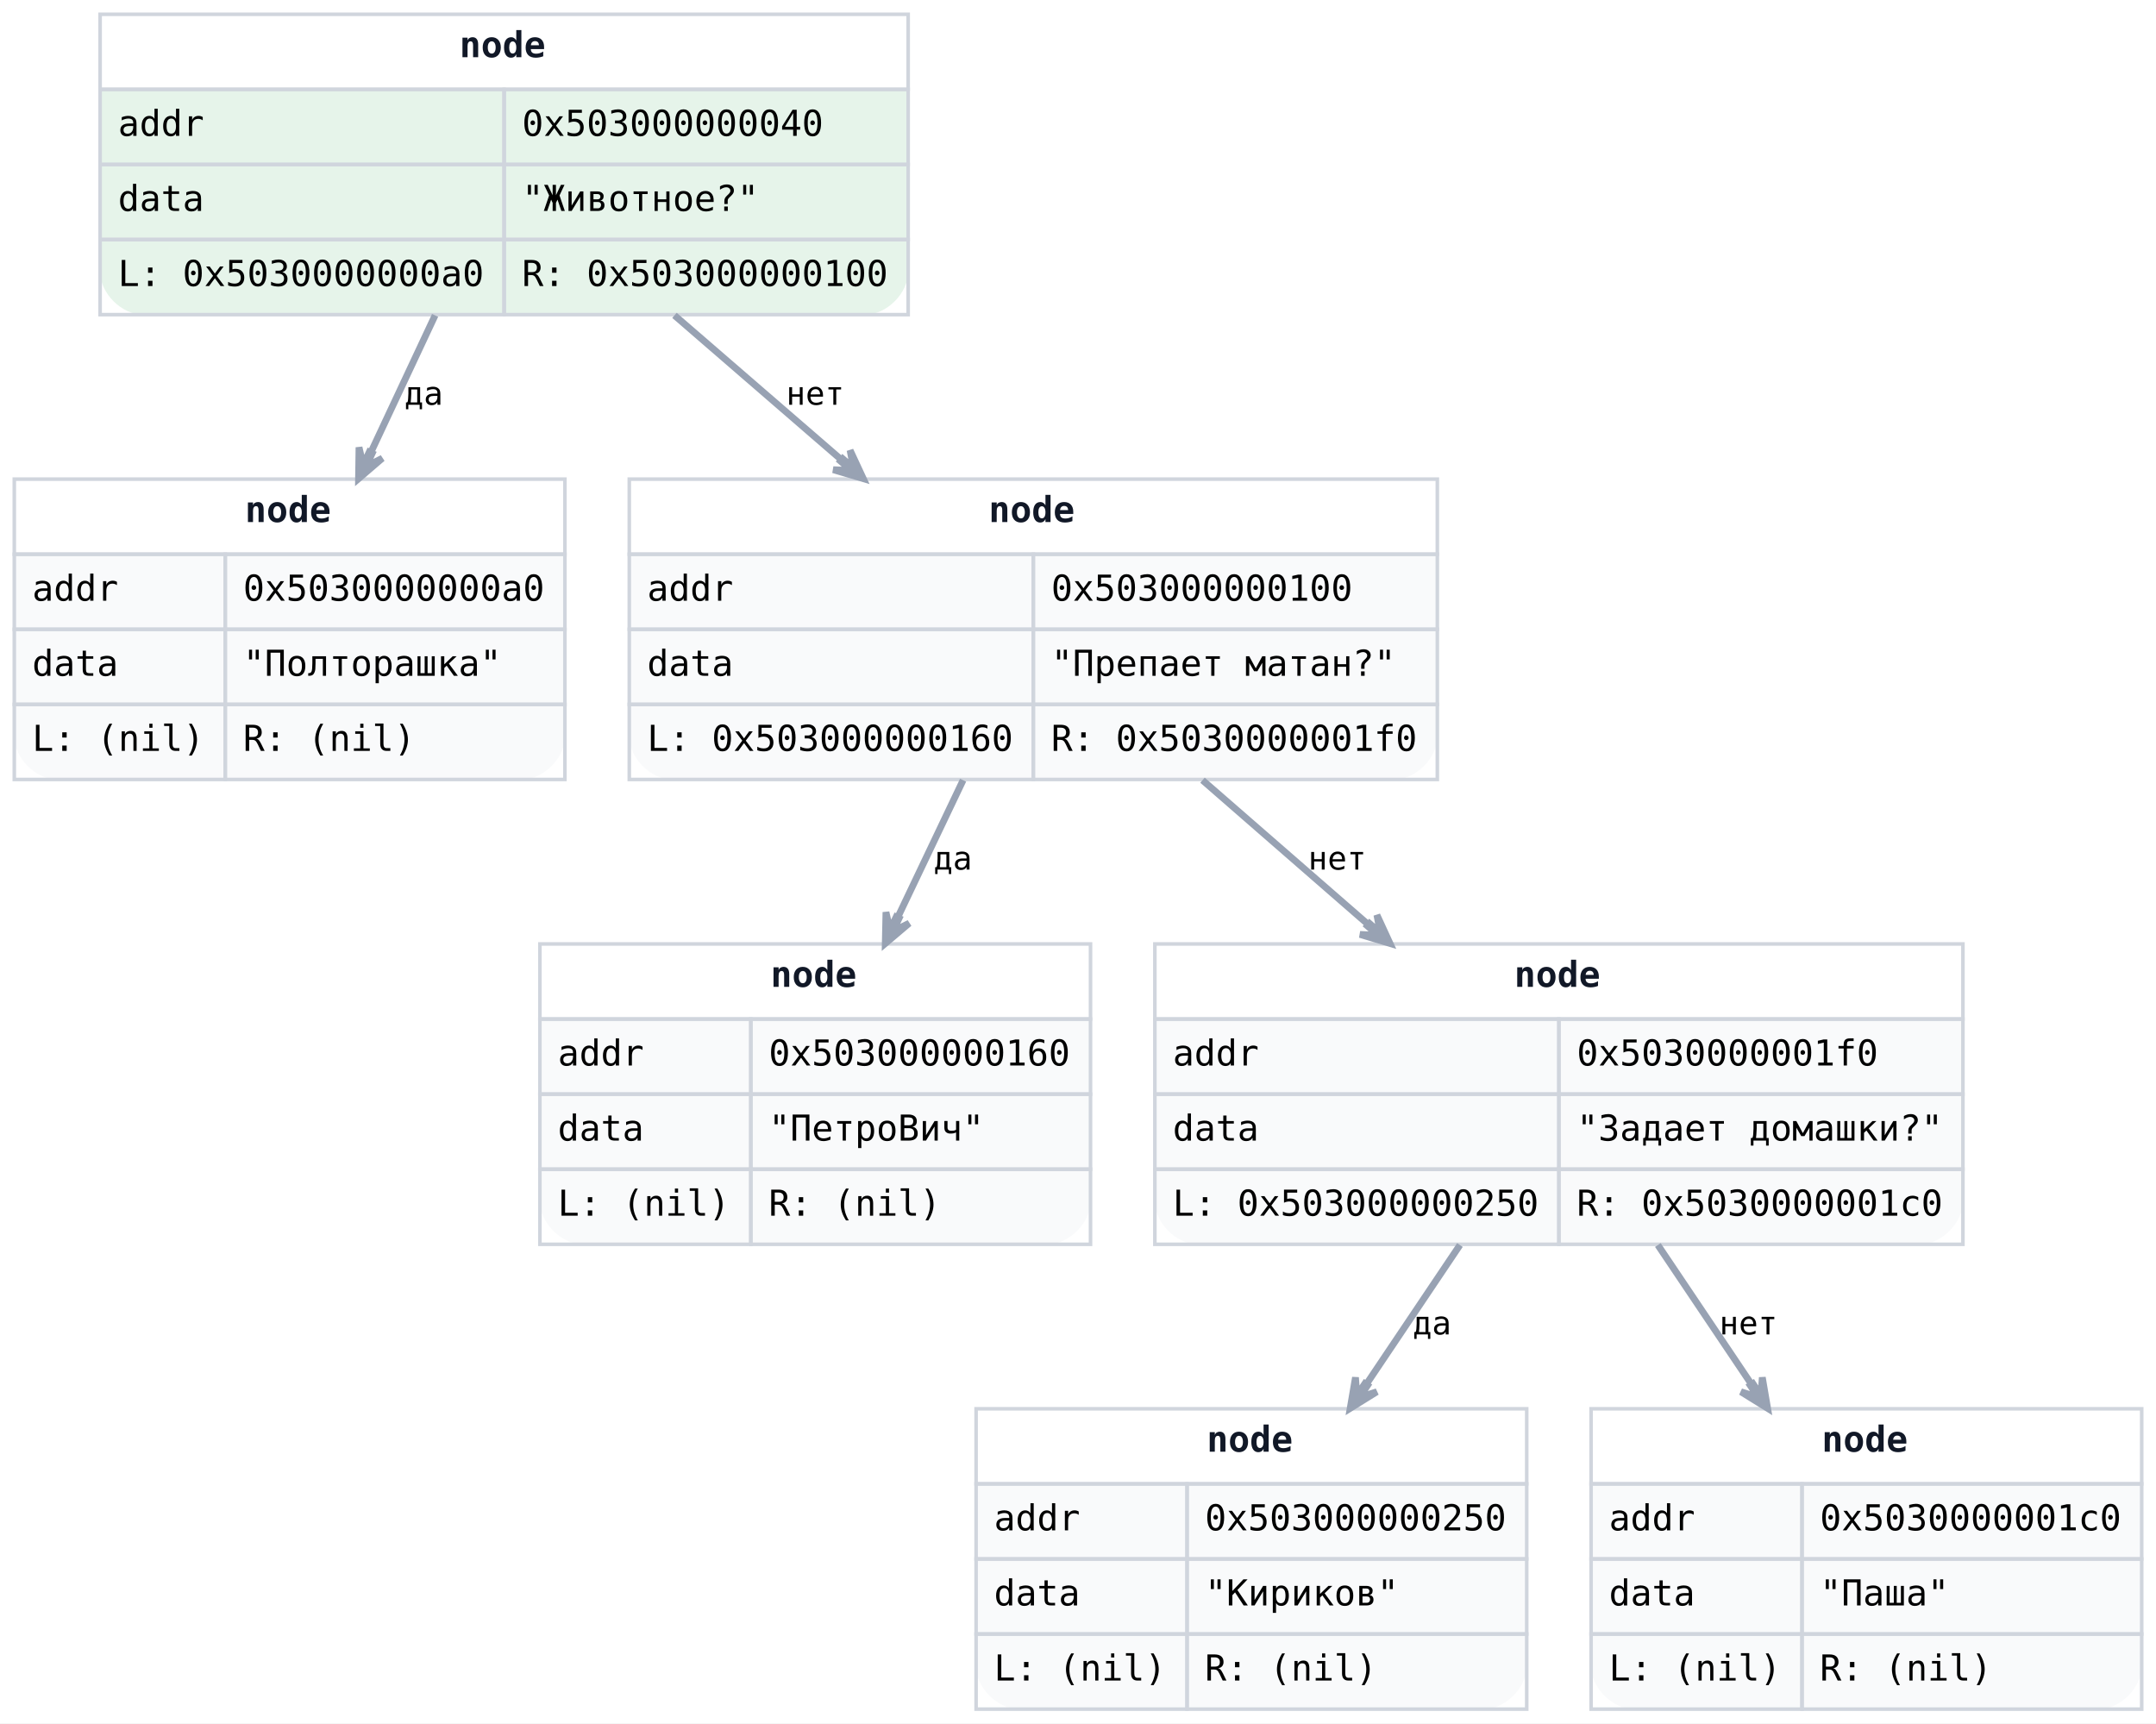
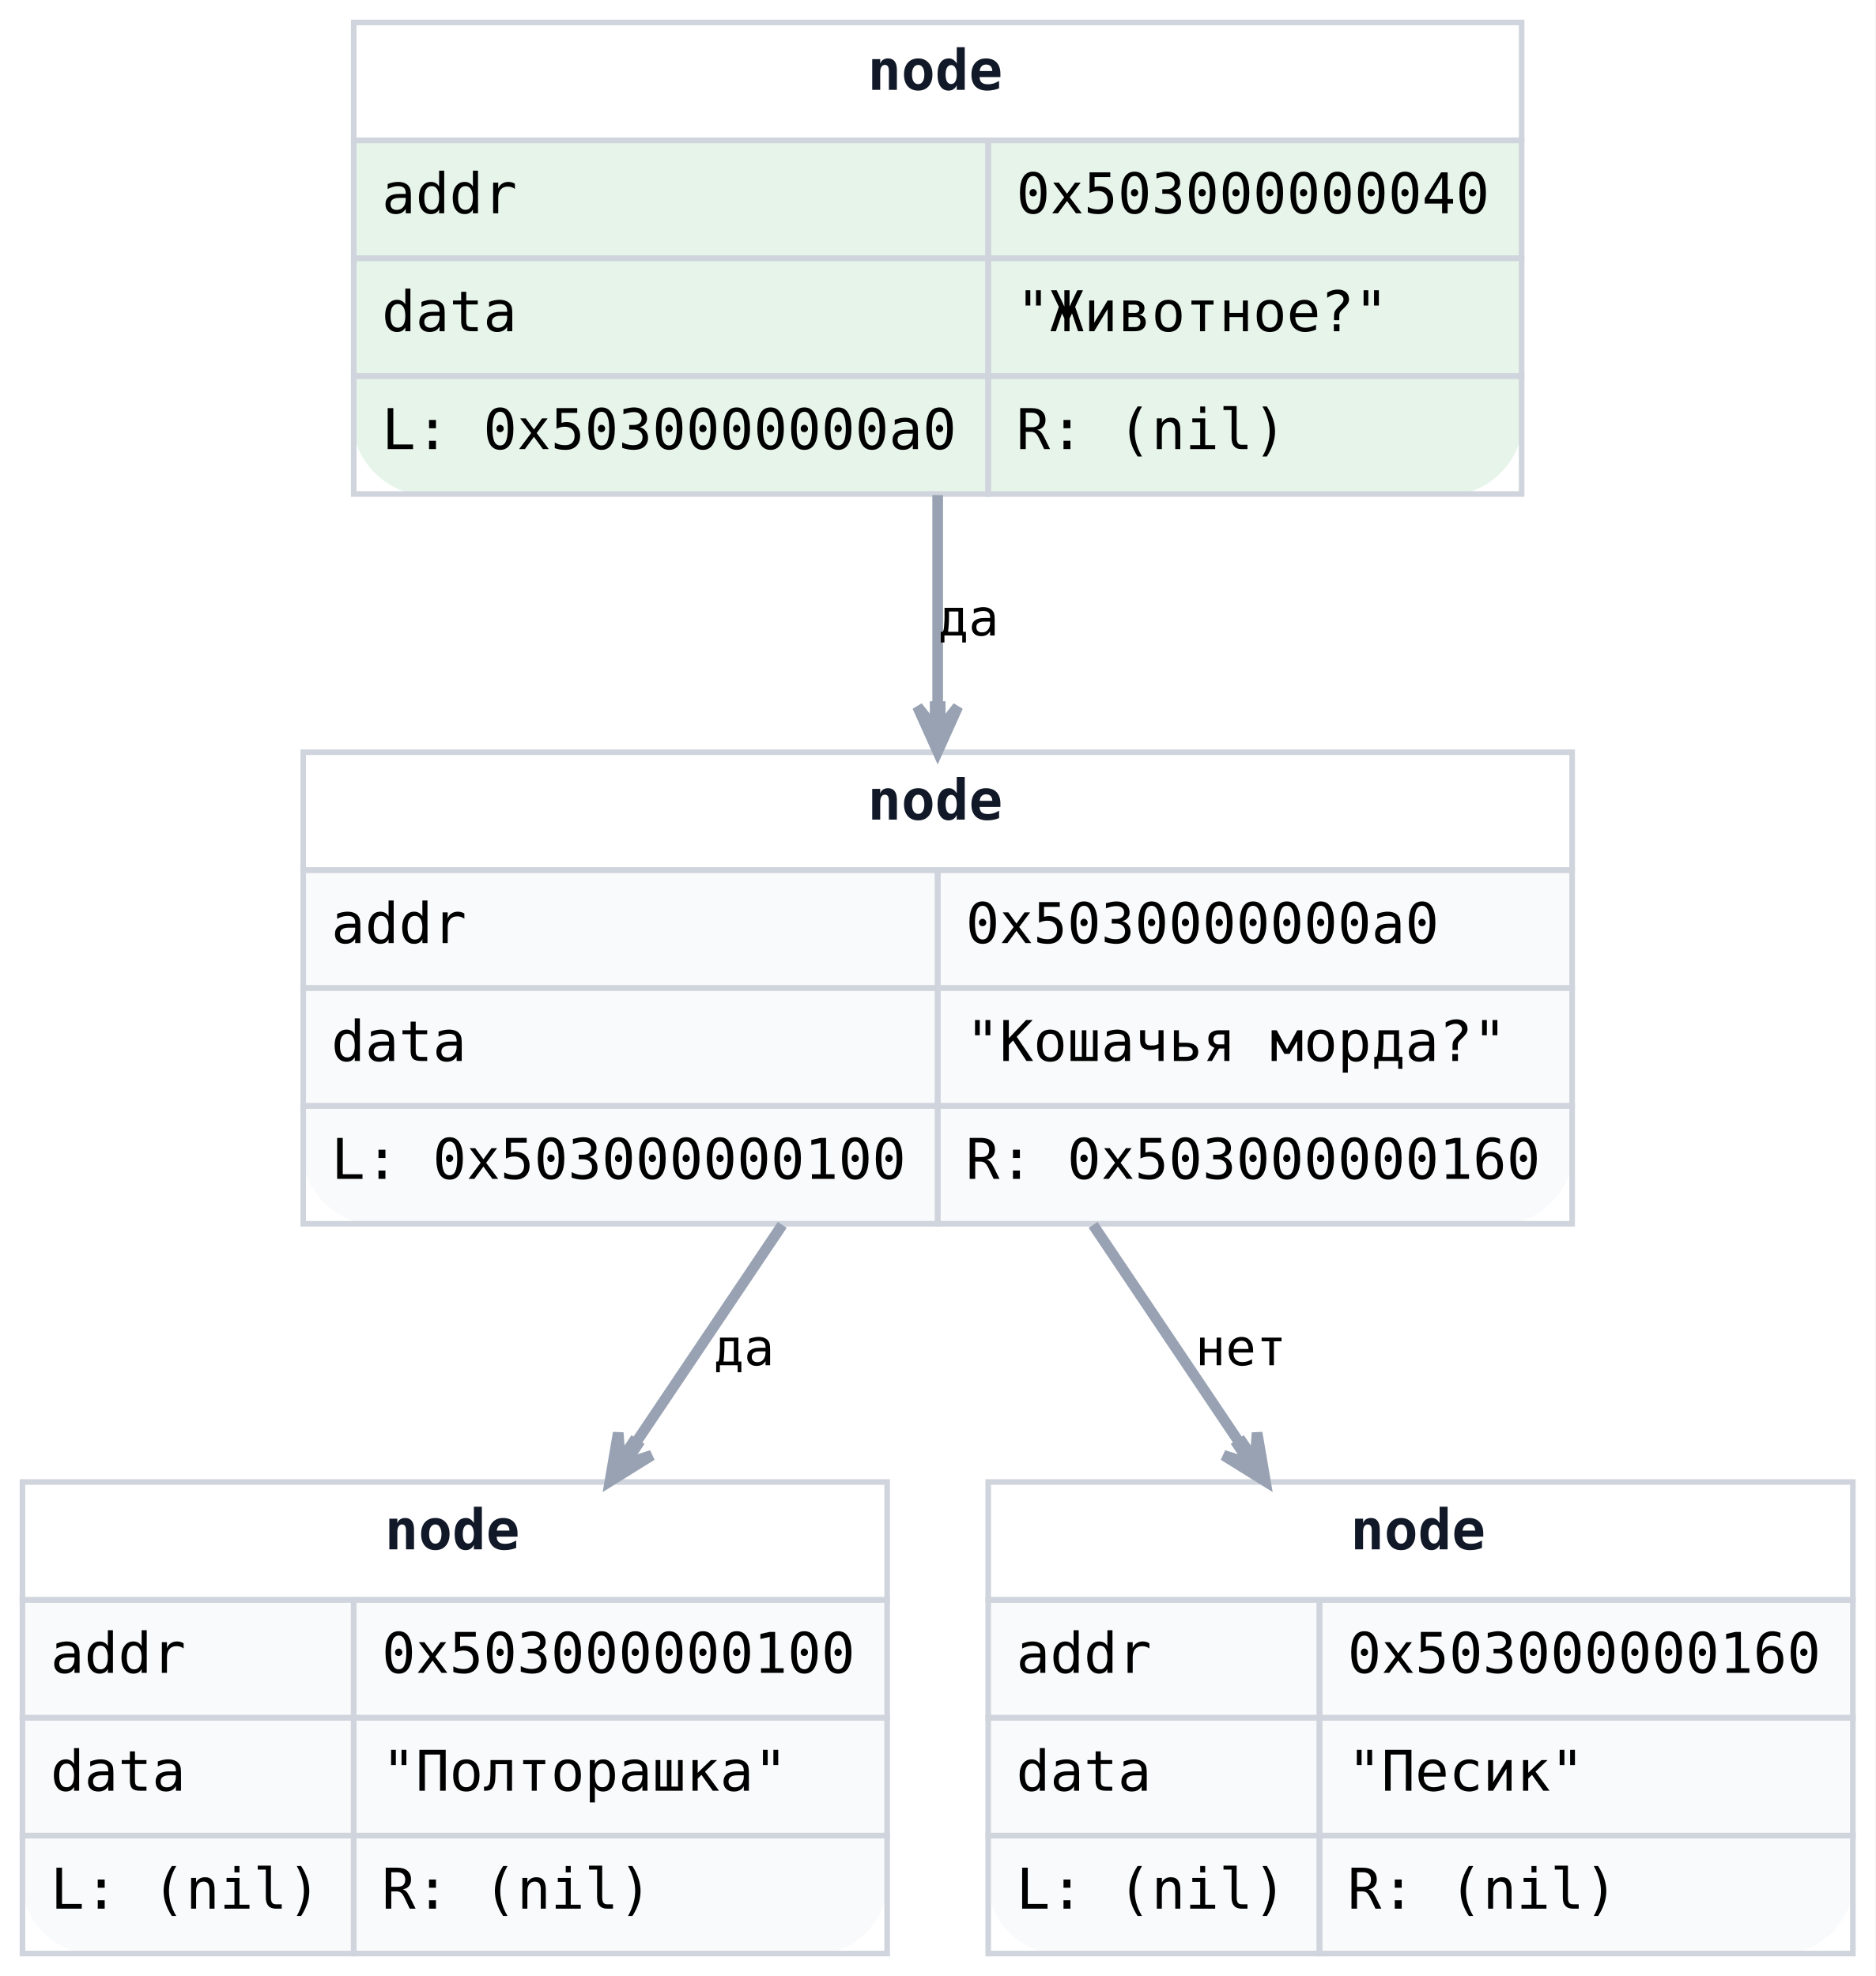
- <svg xmlns="http://www.w3.org/2000/svg" width="603pt" height="482pt" viewBox="0.00 0.00 603.00 482.00">
-   <g id="graph0" class="graph" transform="scale(1 1) rotate(0) translate(4 478)">
-     <polygon fill="white" stroke="transparent" points="-4,4 -4,-478 599,-478 599,4 -4,4" />
+ <svg xmlns="http://www.w3.org/2000/svg" width="334pt" height="352pt" viewBox="0.00 0.00 334.00 352.00">
+   <g id="graph0" class="graph" transform="scale(1 1) rotate(0) translate(4 348)">
+     <polygon fill="white" stroke="transparent" points="-4,4 -4,-348 330,-348 330,4 -4,4" />
    <g id="node1" class="node">
-       <path fill="#e6f4ea" stroke="transparent" stroke-width="2" d="M238,-474C238,-474 36,-474 36,-474 30,-474 24,-468 24,-462 24,-462 24,-402 24,-402 24,-396 30,-390 36,-390 36,-390 238,-390 238,-390 244,-390 250,-396 250,-402 250,-402 250,-462 250,-462 250,-468 244,-474 238,-474" />
-       <polygon fill="#ffffff" stroke="transparent" points="24,-453 24,-474 250,-474 250,-453 24,-453" />
-       <polygon fill="none" stroke="#d0d5dd" points="24,-453 24,-474 250,-474 250,-453 24,-453" />
-       <text text-anchor="start" x="124.5" y="-462" font-family="monospace" font-weight="bold" font-size="10.00" fill="#111827">node</text>
-       <polygon fill="none" stroke="#d0d5dd" points="24,-432 24,-453 137,-453 137,-432 24,-432" />
-       <text text-anchor="start" x="29" y="-440" font-family="monospace" font-size="10.00">addr</text>
-       <polygon fill="none" stroke="#d0d5dd" points="137,-432 137,-453 250,-453 250,-432 137,-432" />
-       <text text-anchor="start" x="142" y="-440" font-family="monospace" font-size="10.00">0x503000000040</text>
-       <polygon fill="none" stroke="#d0d5dd" points="24,-411 24,-432 137,-432 137,-411 24,-411" />
-       <text text-anchor="start" x="29" y="-419" font-family="monospace" font-size="10.00">data</text>
-       <polygon fill="none" stroke="#d0d5dd" points="137,-411 137,-432 250,-432 250,-411 137,-411" />
-       <text text-anchor="start" x="142" y="-419" font-family="monospace" font-size="10.00">"Животное?"</text>
-       <polygon fill="none" stroke="#d0d5dd" points="24,-390 24,-411 137,-411 137,-390 24,-390" />
-       <text text-anchor="start" x="29" y="-398" font-family="monospace" font-size="10.00">L: 0x5030000000a0</text>
-       <polygon fill="none" stroke="#d0d5dd" points="137,-390 137,-411 250,-411 250,-390 137,-390" />
-       <text text-anchor="start" x="142" y="-398" font-family="monospace" font-size="10.00">R: 0x503000000100</text>
+       <path fill="#e6f4ea" stroke="transparent" stroke-width="2" d="M255,-344C255,-344 71,-344 71,-344 65,-344 59,-338 59,-332 59,-332 59,-272 59,-272 59,-266 65,-260 71,-260 71,-260 255,-260 255,-260 261,-260 267,-266 267,-272 267,-272 267,-332 267,-332 267,-338 261,-344 255,-344" />
+       <polygon fill="#ffffff" stroke="transparent" points="59,-323 59,-344 267,-344 267,-323 59,-323" />
+       <polygon fill="none" stroke="#d0d5dd" points="59,-323 59,-344 267,-344 267,-323 59,-323" />
+       <text text-anchor="start" x="150.5" y="-332" font-family="monospace" font-weight="bold" font-size="10.00" fill="#111827">node</text>
+       <polygon fill="none" stroke="#d0d5dd" points="59,-302 59,-323 172,-323 172,-302 59,-302" />
+       <text text-anchor="start" x="64" y="-310" font-family="monospace" font-size="10.00">addr</text>
+       <polygon fill="none" stroke="#d0d5dd" points="172,-302 172,-323 267,-323 267,-302 172,-302" />
+       <text text-anchor="start" x="177" y="-310" font-family="monospace" font-size="10.00">0x503000000040</text>
+       <polygon fill="none" stroke="#d0d5dd" points="59,-281 59,-302 172,-302 172,-281 59,-281" />
+       <text text-anchor="start" x="64" y="-289" font-family="monospace" font-size="10.00">data</text>
+       <polygon fill="none" stroke="#d0d5dd" points="172,-281 172,-302 267,-302 267,-281 172,-281" />
+       <text text-anchor="start" x="177" y="-289" font-family="monospace" font-size="10.00">"Животное?"</text>
+       <polygon fill="none" stroke="#d0d5dd" points="59,-260 59,-281 172,-281 172,-260 59,-260" />
+       <text text-anchor="start" x="64" y="-268" font-family="monospace" font-size="10.00">L: 0x5030000000a0</text>
+       <polygon fill="none" stroke="#d0d5dd" points="172,-260 172,-281 267,-281 267,-260 172,-260" />
+       <text text-anchor="start" x="177" y="-268" font-family="monospace" font-size="10.00">R: (nil)</text>
    </g>
    <g id="node2" class="node">
-       <path fill="#f9fafb" stroke="transparent" stroke-width="2" d="M142,-344C142,-344 12,-344 12,-344 6,-344 0,-338 0,-332 0,-332 0,-272 0,-272 0,-266 6,-260 12,-260 12,-260 142,-260 142,-260 148,-260 154,-266 154,-272 154,-272 154,-332 154,-332 154,-338 148,-344 142,-344" />
-       <polygon fill="#ffffff" stroke="transparent" points="0,-323 0,-344 154,-344 154,-323 0,-323" />
-       <polygon fill="none" stroke="#d0d5dd" points="0,-323 0,-344 154,-344 154,-323 0,-323" />
-       <text text-anchor="start" x="64.5" y="-332" font-family="monospace" font-weight="bold" font-size="10.00" fill="#111827">node</text>
-       <polygon fill="none" stroke="#d0d5dd" points="0,-302 0,-323 59,-323 59,-302 0,-302" />
-       <text text-anchor="start" x="5" y="-310" font-family="monospace" font-size="10.00">addr</text>
-       <polygon fill="none" stroke="#d0d5dd" points="59,-302 59,-323 154,-323 154,-302 59,-302" />
-       <text text-anchor="start" x="64" y="-310" font-family="monospace" font-size="10.00">0x5030000000a0</text>
-       <polygon fill="none" stroke="#d0d5dd" points="0,-281 0,-302 59,-302 59,-281 0,-281" />
-       <text text-anchor="start" x="5" y="-289" font-family="monospace" font-size="10.00">data</text>
-       <polygon fill="none" stroke="#d0d5dd" points="59,-281 59,-302 154,-302 154,-281 59,-281" />
-       <text text-anchor="start" x="64" y="-289" font-family="monospace" font-size="10.00">"Полторашка"</text>
-       <polygon fill="none" stroke="#d0d5dd" points="0,-260 0,-281 59,-281 59,-260 0,-260" />
-       <text text-anchor="start" x="5" y="-268" font-family="monospace" font-size="10.00">L: (nil)</text>
-       <polygon fill="none" stroke="#d0d5dd" points="59,-260 59,-281 154,-281 154,-260 59,-260" />
-       <text text-anchor="start" x="64" y="-268" font-family="monospace" font-size="10.00">R: (nil)</text>
+       <path fill="#f9fafb" stroke="transparent" stroke-width="2" d="M264,-214C264,-214 62,-214 62,-214 56,-214 50,-208 50,-202 50,-202 50,-142 50,-142 50,-136 56,-130 62,-130 62,-130 264,-130 264,-130 270,-130 276,-136 276,-142 276,-142 276,-202 276,-202 276,-208 270,-214 264,-214" />
+       <polygon fill="#ffffff" stroke="transparent" points="50,-193 50,-214 276,-214 276,-193 50,-193" />
+       <polygon fill="none" stroke="#d0d5dd" points="50,-193 50,-214 276,-214 276,-193 50,-193" />
+       <text text-anchor="start" x="150.5" y="-202" font-family="monospace" font-weight="bold" font-size="10.00" fill="#111827">node</text>
+       <polygon fill="none" stroke="#d0d5dd" points="50,-172 50,-193 163,-193 163,-172 50,-172" />
+       <text text-anchor="start" x="55" y="-180" font-family="monospace" font-size="10.00">addr</text>
+       <polygon fill="none" stroke="#d0d5dd" points="163,-172 163,-193 276,-193 276,-172 163,-172" />
+       <text text-anchor="start" x="168" y="-180" font-family="monospace" font-size="10.00">0x5030000000a0</text>
+       <polygon fill="none" stroke="#d0d5dd" points="50,-151 50,-172 163,-172 163,-151 50,-151" />
+       <text text-anchor="start" x="55" y="-159" font-family="monospace" font-size="10.00">data</text>
+       <polygon fill="none" stroke="#d0d5dd" points="163,-151 163,-172 276,-172 276,-151 163,-151" />
+       <text text-anchor="start" x="168" y="-159" font-family="monospace" font-size="10.00">"Кошачья морда?"</text>
+       <polygon fill="none" stroke="#d0d5dd" points="50,-130 50,-151 163,-151 163,-130 50,-130" />
+       <text text-anchor="start" x="55" y="-138" font-family="monospace" font-size="10.00">L: 0x503000000100</text>
+       <polygon fill="none" stroke="#d0d5dd" points="163,-130 163,-151 276,-151 276,-130 163,-130" />
+       <text text-anchor="start" x="168" y="-138" font-family="monospace" font-size="10.00">R: 0x503000000160</text>
    </g>
    <g id="edge1" class="edge">
-       <path fill="none" stroke="#98a2b3" stroke-width="1.9" d="M117.69,-389.8C111.96,-377.58 105.63,-364.08 99.71,-351.45" />
-       <polygon fill="#98a2b3" stroke="#98a2b3" stroke-width="1.9" points="96.28,-344.13 102.93,-349.84 98.38,-347.56 100.08,-351.18 99.67,-351.37 99.27,-351.56 97.57,-347.94 96.41,-352.9 96.28,-344.13 96.28,-344.13" />
-       <text text-anchor="middle" x="114.5" y="-364.8" font-family="monospace" font-size="9.00">да</text>
+       <path fill="none" stroke="#98a2b3" stroke-width="1.9" d="M163,-259.8C163,-247.81 163,-234.59 163,-222.16" />
+       <polygon fill="#98a2b3" stroke="#98a2b3" stroke-width="1.9" points="163,-214.13 166.6,-222.13 163.45,-218.13 163.45,-222.13 163,-222.13 162.55,-222.13 162.55,-218.13 159.4,-222.13 163,-214.13 163,-214.13" />
+       <text text-anchor="middle" x="168.5" y="-234.8" font-family="monospace" font-size="9.00">да</text>
    </g>
    <g id="node3" class="node">
-       <path fill="#f9fafb" stroke="transparent" stroke-width="2" d="M386,-344C386,-344 184,-344 184,-344 178,-344 172,-338 172,-332 172,-332 172,-272 172,-272 172,-266 178,-260 184,-260 184,-260 386,-260 386,-260 392,-260 398,-266 398,-272 398,-272 398,-332 398,-332 398,-338 392,-344 386,-344" />
-       <polygon fill="#ffffff" stroke="transparent" points="172,-323 172,-344 398,-344 398,-323 172,-323" />
-       <polygon fill="none" stroke="#d0d5dd" points="172,-323 172,-344 398,-344 398,-323 172,-323" />
-       <text text-anchor="start" x="272.5" y="-332" font-family="monospace" font-weight="bold" font-size="10.00" fill="#111827">node</text>
-       <polygon fill="none" stroke="#d0d5dd" points="172,-302 172,-323 285,-323 285,-302 172,-302" />
-       <text text-anchor="start" x="177" y="-310" font-family="monospace" font-size="10.00">addr</text>
-       <polygon fill="none" stroke="#d0d5dd" points="285,-302 285,-323 398,-323 398,-302 285,-302" />
-       <text text-anchor="start" x="290" y="-310" font-family="monospace" font-size="10.00">0x503000000100</text>
-       <polygon fill="none" stroke="#d0d5dd" points="172,-281 172,-302 285,-302 285,-281 172,-281" />
-       <text text-anchor="start" x="177" y="-289" font-family="monospace" font-size="10.00">data</text>
-       <polygon fill="none" stroke="#d0d5dd" points="285,-281 285,-302 398,-302 398,-281 285,-281" />
-       <text text-anchor="start" x="290" y="-289" font-family="monospace" font-size="10.00">"Препает матан?"</text>
-       <polygon fill="none" stroke="#d0d5dd" points="172,-260 172,-281 285,-281 285,-260 172,-260" />
-       <text text-anchor="start" x="177" y="-268" font-family="monospace" font-size="10.00">L: 0x503000000160</text>
-       <polygon fill="none" stroke="#d0d5dd" points="285,-260 285,-281 398,-281 398,-260 285,-260" />
-       <text text-anchor="start" x="290" y="-268" font-family="monospace" font-size="10.00">R: 0x5030000001f0</text>
+       <path fill="#f9fafb" stroke="transparent" stroke-width="2" d="M142,-84C142,-84 12,-84 12,-84 6,-84 0,-78 0,-72 0,-72 0,-12 0,-12 0,-6 6,0 12,0 12,0 142,0 142,0 148,0 154,-6 154,-12 154,-12 154,-72 154,-72 154,-78 148,-84 142,-84" />
+       <polygon fill="#ffffff" stroke="transparent" points="0,-63 0,-84 154,-84 154,-63 0,-63" />
+       <polygon fill="none" stroke="#d0d5dd" points="0,-63 0,-84 154,-84 154,-63 0,-63" />
+       <text text-anchor="start" x="64.5" y="-72" font-family="monospace" font-weight="bold" font-size="10.00" fill="#111827">node</text>
+       <polygon fill="none" stroke="#d0d5dd" points="0,-42 0,-63 59,-63 59,-42 0,-42" />
+       <text text-anchor="start" x="5" y="-50" font-family="monospace" font-size="10.00">addr</text>
+       <polygon fill="none" stroke="#d0d5dd" points="59,-42 59,-63 154,-63 154,-42 59,-42" />
+       <text text-anchor="start" x="64" y="-50" font-family="monospace" font-size="10.00">0x503000000100</text>
+       <polygon fill="none" stroke="#d0d5dd" points="0,-21 0,-42 59,-42 59,-21 0,-21" />
+       <text text-anchor="start" x="5" y="-29" font-family="monospace" font-size="10.00">data</text>
+       <polygon fill="none" stroke="#d0d5dd" points="59,-21 59,-42 154,-42 154,-21 59,-21" />
+       <text text-anchor="start" x="64" y="-29" font-family="monospace" font-size="10.00">"Полторашка"</text>
+       <polygon fill="none" stroke="#d0d5dd" points="0,0 0,-21 59,-21 59,0 0,0" />
+       <text text-anchor="start" x="5" y="-8" font-family="monospace" font-size="10.00">L: (nil)</text>
+       <polygon fill="none" stroke="#d0d5dd" points="59,0 59,-21 154,-21 154,0 59,0" />
+       <text text-anchor="start" x="64" y="-8" font-family="monospace" font-size="10.00">R: (nil)</text>
    </g>
    <g id="edge2" class="edge">
-       <path fill="none" stroke="#98a2b3" stroke-width="1.9" d="M184.64,-389.8C199.43,-377.01 215.83,-362.82 231.02,-349.68" />
-       <polygon fill="#98a2b3" stroke="#98a2b3" stroke-width="1.9" points="237.45,-344.13 233.75,-352.08 234.72,-347.08 231.69,-349.7 231.4,-349.36 231.1,-349.02 234.13,-346.4 229.04,-346.64 237.45,-344.13 237.45,-344.13" />
-       <text text-anchor="middle" x="224" y="-364.8" font-family="monospace" font-size="9.00">нет</text>
+       <path fill="none" stroke="#98a2b3" stroke-width="1.9" d="M135.32,-129.8C127.03,-117.46 117.87,-103.83 109.31,-91.1" />
+       <polygon fill="#98a2b3" stroke="#98a2b3" stroke-width="1.9" points="104.63,-84.13 112.08,-88.76 107.24,-87.2 109.47,-90.52 109.09,-90.77 108.72,-91.02 106.49,-87.7 106.11,-92.78 104.63,-84.13 104.63,-84.13" />
+       <text text-anchor="middle" x="128.5" y="-104.8" font-family="monospace" font-size="9.00">да</text>
    </g>
    <g id="node4" class="node">
-       <path fill="#f9fafb" stroke="transparent" stroke-width="2" d="M289,-214C289,-214 159,-214 159,-214 153,-214 147,-208 147,-202 147,-202 147,-142 147,-142 147,-136 153,-130 159,-130 159,-130 289,-130 289,-130 295,-130 301,-136 301,-142 301,-142 301,-202 301,-202 301,-208 295,-214 289,-214" />
-       <polygon fill="#ffffff" stroke="transparent" points="147,-193 147,-214 301,-214 301,-193 147,-193" />
-       <polygon fill="none" stroke="#d0d5dd" points="147,-193 147,-214 301,-214 301,-193 147,-193" />
-       <text text-anchor="start" x="211.5" y="-202" font-family="monospace" font-weight="bold" font-size="10.00" fill="#111827">node</text>
-       <polygon fill="none" stroke="#d0d5dd" points="147,-172 147,-193 206,-193 206,-172 147,-172" />
-       <text text-anchor="start" x="152" y="-180" font-family="monospace" font-size="10.00">addr</text>
-       <polygon fill="none" stroke="#d0d5dd" points="206,-172 206,-193 301,-193 301,-172 206,-172" />
-       <text text-anchor="start" x="211" y="-180" font-family="monospace" font-size="10.00">0x503000000160</text>
-       <polygon fill="none" stroke="#d0d5dd" points="147,-151 147,-172 206,-172 206,-151 147,-151" />
-       <text text-anchor="start" x="152" y="-159" font-family="monospace" font-size="10.00">data</text>
-       <polygon fill="none" stroke="#d0d5dd" points="206,-151 206,-172 301,-172 301,-151 206,-151" />
-       <text text-anchor="start" x="211" y="-159" font-family="monospace" font-size="10.00">"ПетроВич"</text>
-       <polygon fill="none" stroke="#d0d5dd" points="147,-130 147,-151 206,-151 206,-130 147,-130" />
-       <text text-anchor="start" x="152" y="-138" font-family="monospace" font-size="10.00">L: (nil)</text>
-       <polygon fill="none" stroke="#d0d5dd" points="206,-130 206,-151 301,-151 301,-130 206,-130" />
-       <text text-anchor="start" x="211" y="-138" font-family="monospace" font-size="10.00">R: (nil)</text>
+       <path fill="#f9fafb" stroke="transparent" stroke-width="2" d="M314,-84C314,-84 184,-84 184,-84 178,-84 172,-78 172,-72 172,-72 172,-12 172,-12 172,-6 178,0 184,0 184,0 314,0 314,0 320,0 326,-6 326,-12 326,-12 326,-72 326,-72 326,-78 320,-84 314,-84" />
+       <polygon fill="#ffffff" stroke="transparent" points="172,-63 172,-84 326,-84 326,-63 172,-63" />
+       <polygon fill="none" stroke="#d0d5dd" points="172,-63 172,-84 326,-84 326,-63 172,-63" />
+       <text text-anchor="start" x="236.5" y="-72" font-family="monospace" font-weight="bold" font-size="10.00" fill="#111827">node</text>
+       <polygon fill="none" stroke="#d0d5dd" points="172,-42 172,-63 231,-63 231,-42 172,-42" />
+       <text text-anchor="start" x="177" y="-50" font-family="monospace" font-size="10.00">addr</text>
+       <polygon fill="none" stroke="#d0d5dd" points="231,-42 231,-63 326,-63 326,-42 231,-42" />
+       <text text-anchor="start" x="236" y="-50" font-family="monospace" font-size="10.00">0x503000000160</text>
+       <polygon fill="none" stroke="#d0d5dd" points="172,-21 172,-42 231,-42 231,-21 172,-21" />
+       <text text-anchor="start" x="177" y="-29" font-family="monospace" font-size="10.00">data</text>
+       <polygon fill="none" stroke="#d0d5dd" points="231,-21 231,-42 326,-42 326,-21 231,-21" />
+       <text text-anchor="start" x="236" y="-29" font-family="monospace" font-size="10.00">"Песик"</text>
+       <polygon fill="none" stroke="#d0d5dd" points="172,0 172,-21 231,-21 231,0 172,0" />
+       <text text-anchor="start" x="177" y="-8" font-family="monospace" font-size="10.00">L: (nil)</text>
+       <polygon fill="none" stroke="#d0d5dd" points="231,0 231,-21 326,-21 326,0 231,0" />
+       <text text-anchor="start" x="236" y="-8" font-family="monospace" font-size="10.00">R: (nil)</text>
    </g>
    <g id="edge3" class="edge">
-       <path fill="none" stroke="#98a2b3" stroke-width="1.9" d="M265.36,-259.8C259.54,-247.58 253.11,-234.08 247.09,-221.45" />
-       <polygon fill="#98a2b3" stroke="#98a2b3" stroke-width="1.9" points="243.6,-214.13 250.29,-219.8 245.73,-217.54 247.45,-221.16 247.04,-221.35 246.64,-221.54 244.91,-217.93 243.79,-222.9 243.6,-214.13 243.6,-214.13" />
-       <text text-anchor="middle" x="262.5" y="-234.8" font-family="monospace" font-size="9.00">да</text>
-     </g>
-     <g id="node5" class="node">
-       <path fill="#f9fafb" stroke="transparent" stroke-width="2" d="M533,-214C533,-214 331,-214 331,-214 325,-214 319,-208 319,-202 319,-202 319,-142 319,-142 319,-136 325,-130 331,-130 331,-130 533,-130 533,-130 539,-130 545,-136 545,-142 545,-142 545,-202 545,-202 545,-208 539,-214 533,-214" />
-       <polygon fill="#ffffff" stroke="transparent" points="319,-193 319,-214 545,-214 545,-193 319,-193" />
-       <polygon fill="none" stroke="#d0d5dd" points="319,-193 319,-214 545,-214 545,-193 319,-193" />
-       <text text-anchor="start" x="419.5" y="-202" font-family="monospace" font-weight="bold" font-size="10.00" fill="#111827">node</text>
-       <polygon fill="none" stroke="#d0d5dd" points="319,-172 319,-193 432,-193 432,-172 319,-172" />
-       <text text-anchor="start" x="324" y="-180" font-family="monospace" font-size="10.00">addr</text>
-       <polygon fill="none" stroke="#d0d5dd" points="432,-172 432,-193 545,-193 545,-172 432,-172" />
-       <text text-anchor="start" x="437" y="-180" font-family="monospace" font-size="10.00">0x5030000001f0</text>
-       <polygon fill="none" stroke="#d0d5dd" points="319,-151 319,-172 432,-172 432,-151 319,-151" />
-       <text text-anchor="start" x="324" y="-159" font-family="monospace" font-size="10.00">data</text>
-       <polygon fill="none" stroke="#d0d5dd" points="432,-151 432,-172 545,-172 545,-151 432,-151" />
-       <text text-anchor="start" x="437" y="-159" font-family="monospace" font-size="10.00">"Задает домашки?"</text>
-       <polygon fill="none" stroke="#d0d5dd" points="319,-130 319,-151 432,-151 432,-130 319,-130" />
-       <text text-anchor="start" x="324" y="-138" font-family="monospace" font-size="10.00">L: 0x503000000250</text>
-       <polygon fill="none" stroke="#d0d5dd" points="432,-130 432,-151 545,-151 545,-130 432,-130" />
-       <text text-anchor="start" x="437" y="-138" font-family="monospace" font-size="10.00">R: 0x5030000001c0</text>
-     </g>
-     <g id="edge4" class="edge">
-       <path fill="none" stroke="#98a2b3" stroke-width="1.9" d="M332.32,-259.8C347.01,-247.01 363.3,-232.82 378.39,-219.68" />
-       <polygon fill="#98a2b3" stroke="#98a2b3" stroke-width="1.9" points="384.77,-214.13 381.1,-222.1 382.05,-217.09 379.03,-219.72 378.73,-219.38 378.44,-219.04 381.46,-216.41 376.37,-216.67 384.77,-214.13 384.77,-214.13" />
-       <text text-anchor="middle" x="370" y="-234.8" font-family="monospace" font-size="9.00">нет</text>
-     </g>
-     <g id="node6" class="node">
-       <path fill="#f9fafb" stroke="transparent" stroke-width="2" d="M411,-84C411,-84 281,-84 281,-84 275,-84 269,-78 269,-72 269,-72 269,-12 269,-12 269,-6 275,0 281,0 281,0 411,0 411,0 417,0 423,-6 423,-12 423,-12 423,-72 423,-72 423,-78 417,-84 411,-84" />
-       <polygon fill="#ffffff" stroke="transparent" points="269,-63 269,-84 423,-84 423,-63 269,-63" />
-       <polygon fill="none" stroke="#d0d5dd" points="269,-63 269,-84 423,-84 423,-63 269,-63" />
-       <text text-anchor="start" x="333.5" y="-72" font-family="monospace" font-weight="bold" font-size="10.00" fill="#111827">node</text>
-       <polygon fill="none" stroke="#d0d5dd" points="269,-42 269,-63 328,-63 328,-42 269,-42" />
-       <text text-anchor="start" x="274" y="-50" font-family="monospace" font-size="10.00">addr</text>
-       <polygon fill="none" stroke="#d0d5dd" points="328,-42 328,-63 423,-63 423,-42 328,-42" />
-       <text text-anchor="start" x="333" y="-50" font-family="monospace" font-size="10.00">0x503000000250</text>
-       <polygon fill="none" stroke="#d0d5dd" points="269,-21 269,-42 328,-42 328,-21 269,-21" />
-       <text text-anchor="start" x="274" y="-29" font-family="monospace" font-size="10.00">data</text>
-       <polygon fill="none" stroke="#d0d5dd" points="328,-21 328,-42 423,-42 423,-21 328,-21" />
-       <text text-anchor="start" x="333" y="-29" font-family="monospace" font-size="10.00">"Кириков"</text>
-       <polygon fill="none" stroke="#d0d5dd" points="269,0 269,-21 328,-21 328,0 269,0" />
-       <text text-anchor="start" x="274" y="-8" font-family="monospace" font-size="10.00">L: (nil)</text>
-       <polygon fill="none" stroke="#d0d5dd" points="328,0 328,-21 423,-21 423,0 328,0" />
-       <text text-anchor="start" x="333" y="-8" font-family="monospace" font-size="10.00">R: (nil)</text>
-     </g>
-     <g id="edge5" class="edge">
-       <path fill="none" stroke="#98a2b3" stroke-width="1.9" d="M404.32,-129.8C396.03,-117.46 386.87,-103.83 378.31,-91.1" />
-       <polygon fill="#98a2b3" stroke="#98a2b3" stroke-width="1.9" points="373.63,-84.13 381.08,-88.76 376.24,-87.2 378.47,-90.52 378.09,-90.77 377.72,-91.02 375.49,-87.7 375.11,-92.78 373.63,-84.13 373.63,-84.13" />
-       <text text-anchor="middle" x="396.5" y="-104.8" font-family="monospace" font-size="9.00">да</text>
-     </g>
-     <g id="node7" class="node">
-       <path fill="#f9fafb" stroke="transparent" stroke-width="2" d="M583,-84C583,-84 453,-84 453,-84 447,-84 441,-78 441,-72 441,-72 441,-12 441,-12 441,-6 447,0 453,0 453,0 583,0 583,0 589,0 595,-6 595,-12 595,-12 595,-72 595,-72 595,-78 589,-84 583,-84" />
-       <polygon fill="#ffffff" stroke="transparent" points="441,-63 441,-84 595,-84 595,-63 441,-63" />
-       <polygon fill="none" stroke="#d0d5dd" points="441,-63 441,-84 595,-84 595,-63 441,-63" />
-       <text text-anchor="start" x="505.5" y="-72" font-family="monospace" font-weight="bold" font-size="10.00" fill="#111827">node</text>
-       <polygon fill="none" stroke="#d0d5dd" points="441,-42 441,-63 500,-63 500,-42 441,-42" />
-       <text text-anchor="start" x="446" y="-50" font-family="monospace" font-size="10.00">addr</text>
-       <polygon fill="none" stroke="#d0d5dd" points="500,-42 500,-63 595,-63 595,-42 500,-42" />
-       <text text-anchor="start" x="505" y="-50" font-family="monospace" font-size="10.00">0x5030000001c0</text>
-       <polygon fill="none" stroke="#d0d5dd" points="441,-21 441,-42 500,-42 500,-21 441,-21" />
-       <text text-anchor="start" x="446" y="-29" font-family="monospace" font-size="10.00">data</text>
-       <polygon fill="none" stroke="#d0d5dd" points="500,-21 500,-42 595,-42 595,-21 500,-21" />
-       <text text-anchor="start" x="505" y="-29" font-family="monospace" font-size="10.00">"Паша"</text>
-       <polygon fill="none" stroke="#d0d5dd" points="441,0 441,-21 500,-21 500,0 441,0" />
-       <text text-anchor="start" x="446" y="-8" font-family="monospace" font-size="10.00">L: (nil)</text>
-       <polygon fill="none" stroke="#d0d5dd" points="500,0 500,-21 595,-21 595,0 500,0" />
-       <text text-anchor="start" x="505" y="-8" font-family="monospace" font-size="10.00">R: (nil)</text>
-     </g>
-     <g id="edge6" class="edge">
-       <path fill="none" stroke="#98a2b3" stroke-width="1.9" d="M459.68,-129.8C467.97,-117.46 477.13,-103.83 485.69,-91.1" />
-       <polygon fill="#98a2b3" stroke="#98a2b3" stroke-width="1.9" points="490.37,-84.13 488.89,-92.78 488.51,-87.7 486.28,-91.02 485.91,-90.77 485.53,-90.52 487.76,-87.2 482.92,-88.76 490.37,-84.13 490.37,-84.13" />
-       <text text-anchor="middle" x="485" y="-104.8" font-family="monospace" font-size="9.00">нет</text>
+       <path fill="none" stroke="#98a2b3" stroke-width="1.9" d="M190.68,-129.8C198.97,-117.46 208.13,-103.83 216.69,-91.1" />
+       <polygon fill="#98a2b3" stroke="#98a2b3" stroke-width="1.9" points="221.37,-84.13 219.89,-92.78 219.51,-87.7 217.28,-91.02 216.91,-90.77 216.53,-90.52 218.76,-87.2 213.92,-88.76 221.37,-84.13 221.37,-84.13" />
+       <text text-anchor="middle" x="217" y="-104.8" font-family="monospace" font-size="9.00">нет</text>
    </g>
  </g>
</svg>
